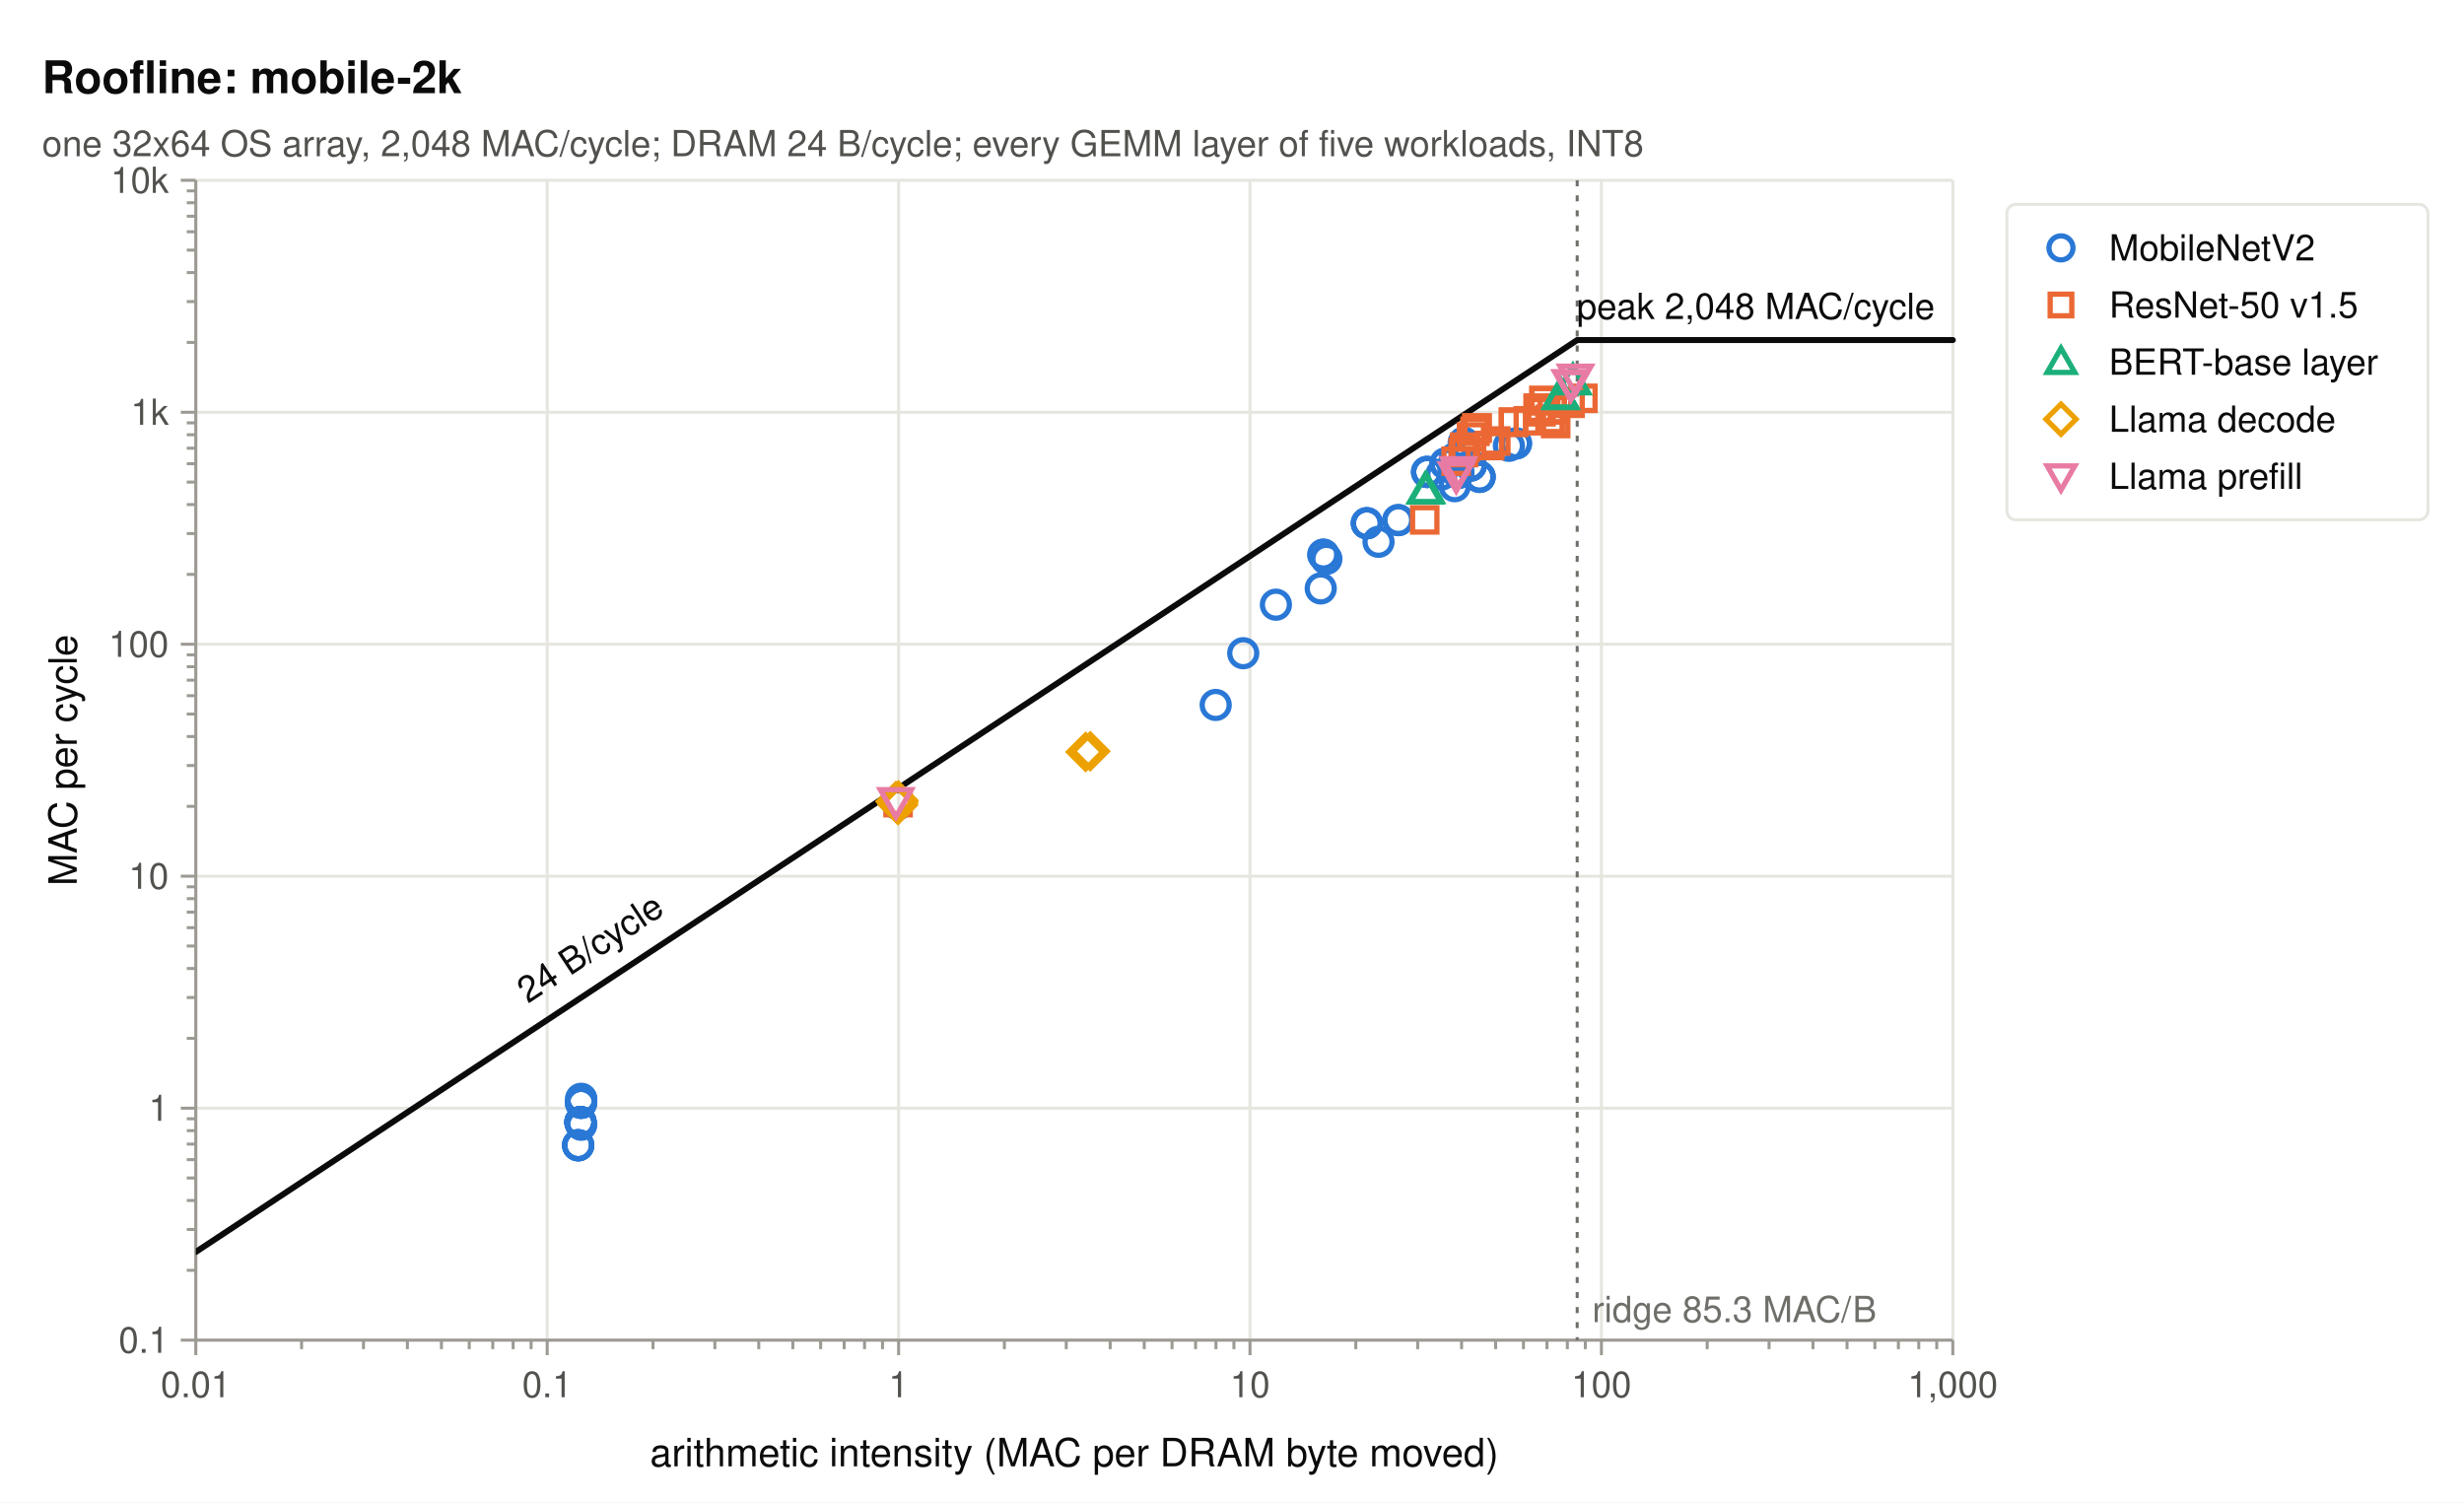
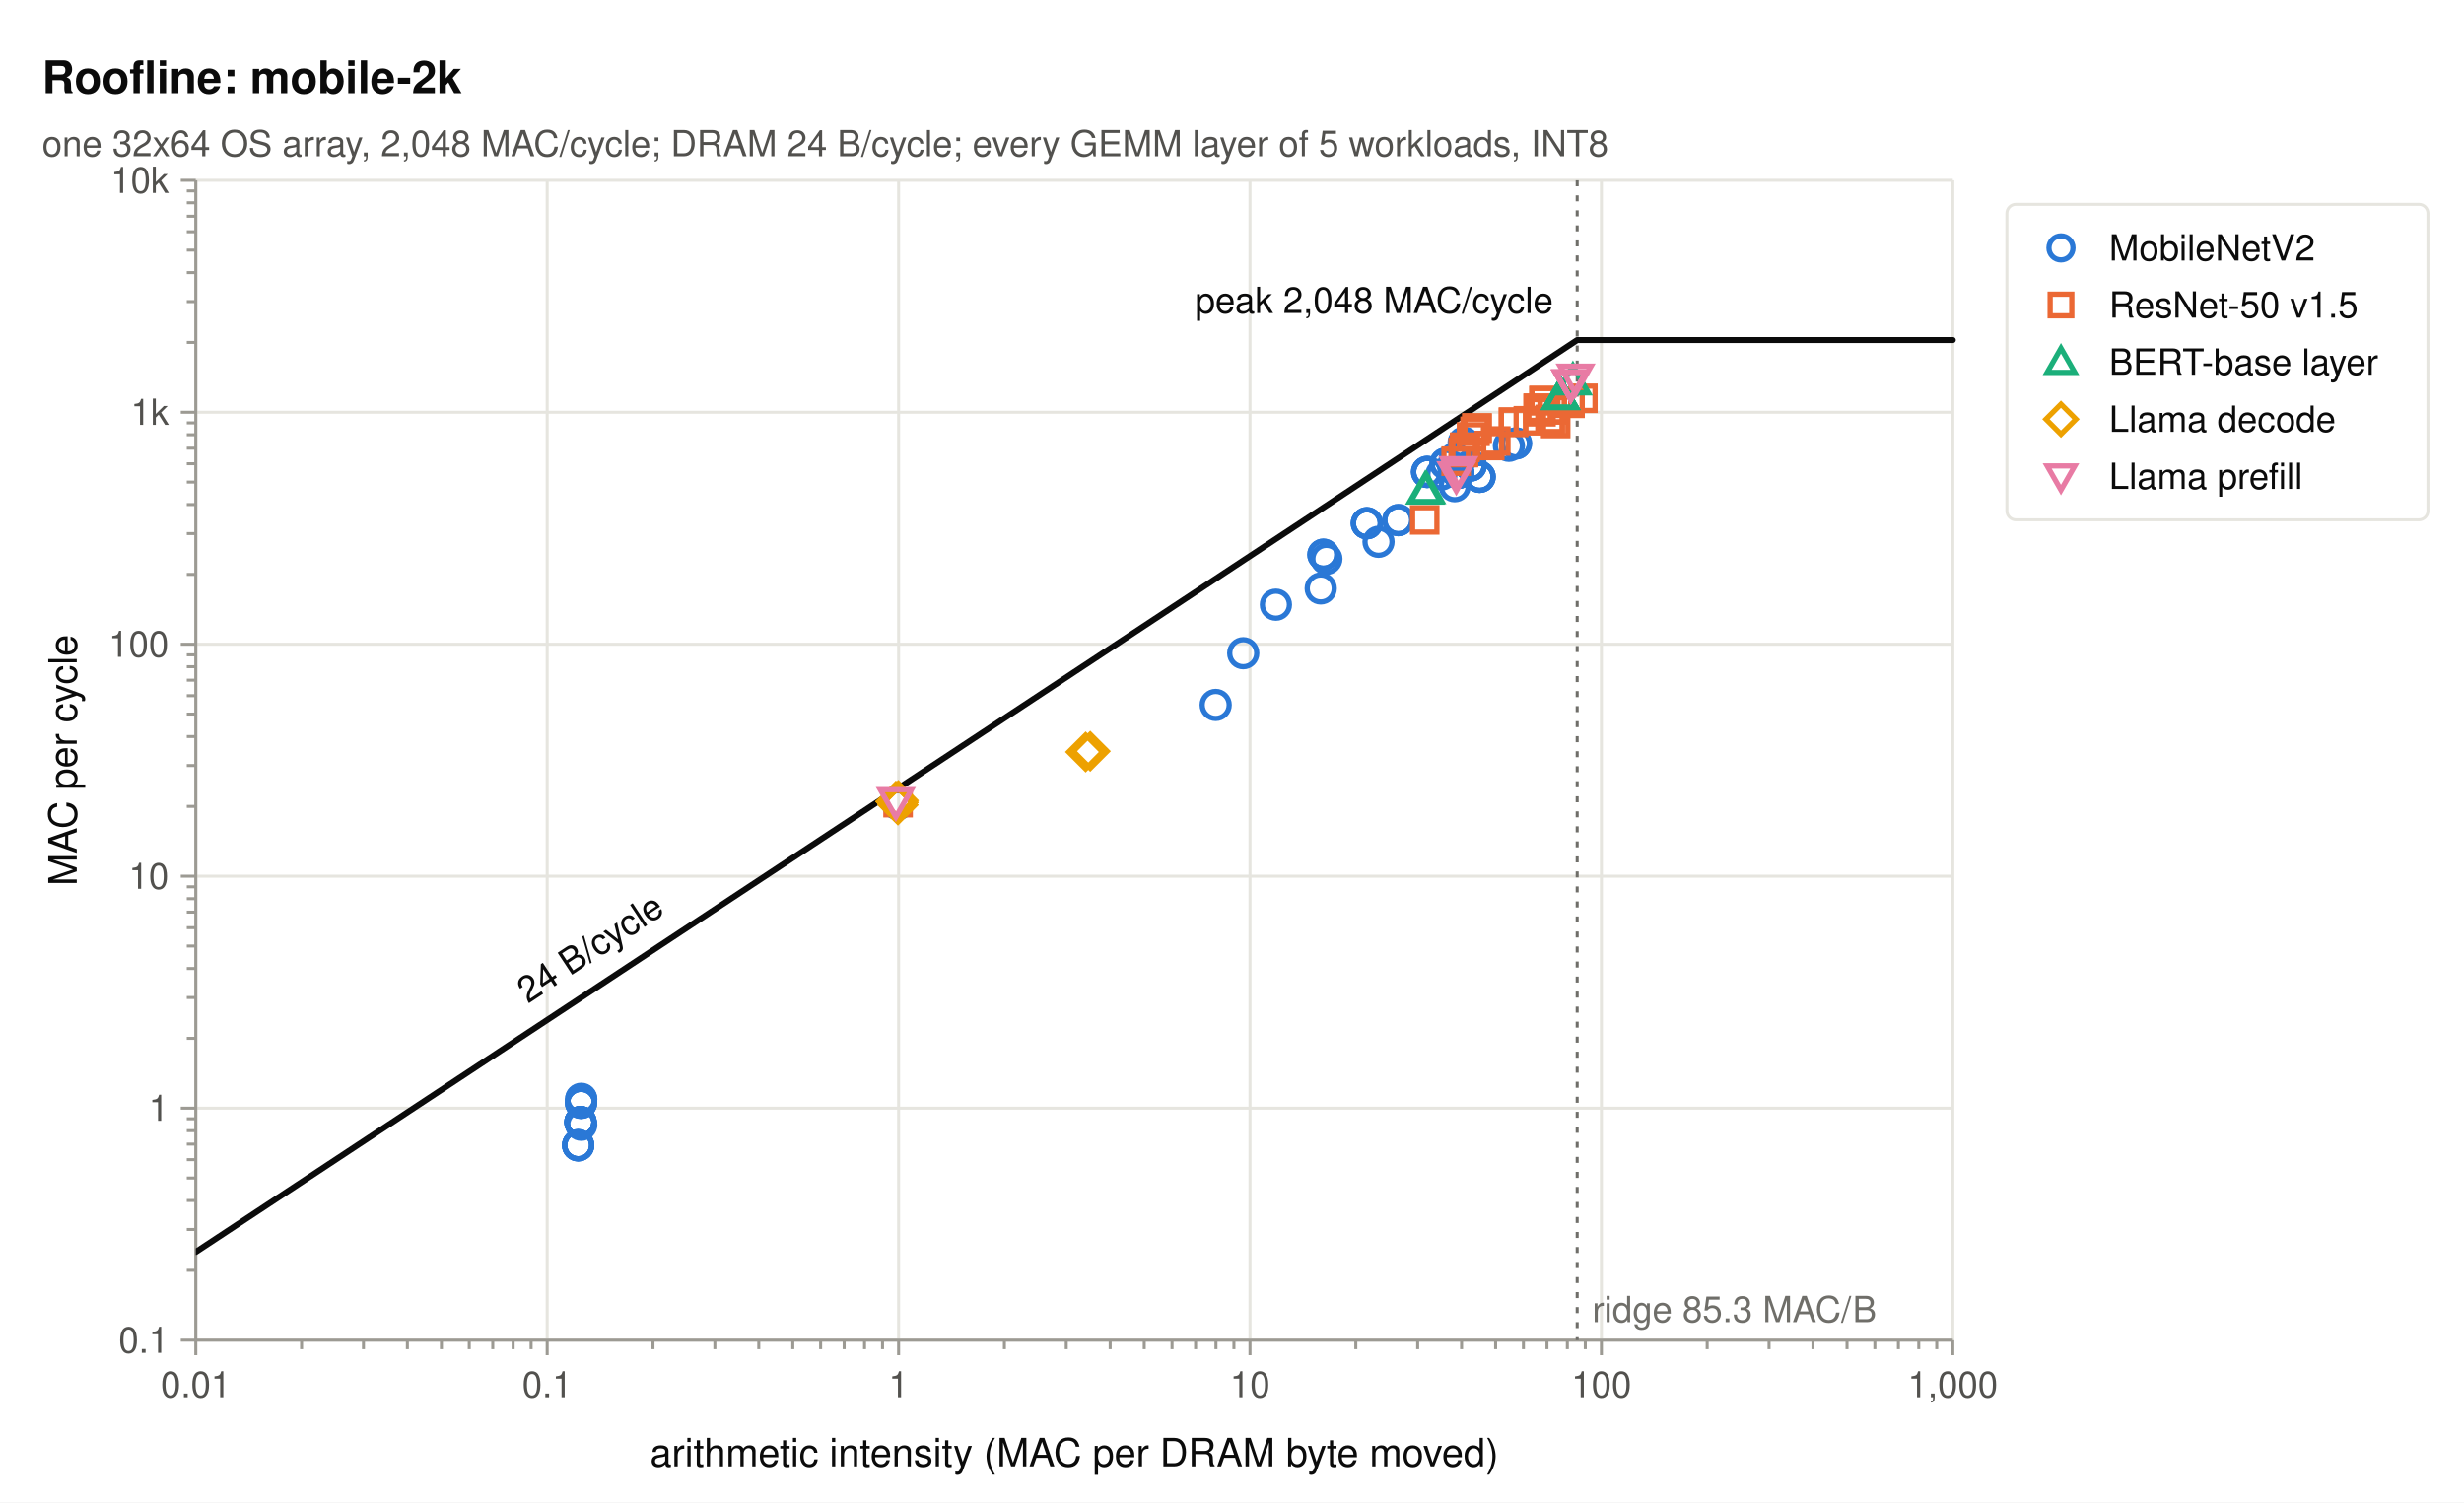
<svg xmlns="http://www.w3.org/2000/svg" width="820" height="500" viewBox="0 0 820 500" font-family="system-ui, -apple-system, 'Segoe UI', Helvetica, Arial, sans-serif">
  <rect width="820" height="500" fill="#ffffff" />
  <defs>
    <clipPath id="roofline-plot">
      <rect x="65.16" y="58" width="586.72" height="388" />
    </clipPath>
  </defs>
  <text x="14" y="31" font-size="15" fill="#0b0b0b" font-weight="600">Roofline: mobile-2k</text>
-   <text x="14" y="52" font-size="12" fill="#52514e">one 32x64 OS array, 2,048 MAC/cycle; DRAM 24 B/cycle; every GEMM layer of five workloads, INT8</text>
+   <text x="14" y="52" font-size="12" fill="#52514e">one 32x64 OS array, 2,048 MAC/cycle; DRAM 24 B/cycle; every GEMM layer of 5 workloads, INT8</text>
  <g stroke="#e6e5df" stroke-width="1" fill="none">
    <line x1="65.16" y1="446" x2="649.88" y2="446" />
    <line x1="65.16" y1="368.8" x2="649.88" y2="368.8" />
    <line x1="65.16" y1="291.6" x2="649.88" y2="291.6" />
    <line x1="65.16" y1="214.4" x2="649.88" y2="214.4" />
    <line x1="65.16" y1="137.2" x2="649.88" y2="137.2" />
    <line x1="65.16" y1="60" x2="649.88" y2="60" />
    <line x1="65.16" y1="60" x2="65.16" y2="446" />
    <line x1="182.1" y1="60" x2="182.1" y2="446" />
    <line x1="299.05" y1="60" x2="299.05" y2="446" />
    <line x1="415.99" y1="60" x2="415.99" y2="446" />
    <line x1="532.94" y1="60" x2="532.94" y2="446" />
    <line x1="649.88" y1="60" x2="649.88" y2="446" />
  </g>
  <g stroke="#9c9a93" stroke-width="1" fill="none">
    <line x1="65.16" y1="446" x2="649.88" y2="446" />
    <line x1="65.16" y1="60" x2="65.16" y2="446" />
    <line x1="100.36" y1="446" x2="100.36" y2="449" />
    <line x1="120.96" y1="446" x2="120.96" y2="449" />
    <line x1="135.57" y1="446" x2="135.57" y2="449" />
    <line x1="146.9" y1="446" x2="146.9" y2="449" />
    <line x1="156.16" y1="446" x2="156.16" y2="449" />
    <line x1="163.99" y1="446" x2="163.99" y2="449" />
    <line x1="170.77" y1="446" x2="170.77" y2="449" />
    <line x1="176.75" y1="446" x2="176.75" y2="449" />
    <line x1="217.31" y1="446" x2="217.31" y2="449" />
    <line x1="237.9" y1="446" x2="237.9" y2="449" />
    <line x1="252.51" y1="446" x2="252.51" y2="449" />
    <line x1="263.84" y1="446" x2="263.84" y2="449" />
    <line x1="273.1" y1="446" x2="273.1" y2="449" />
    <line x1="280.93" y1="446" x2="280.93" y2="449" />
    <line x1="287.71" y1="446" x2="287.71" y2="449" />
    <line x1="293.7" y1="446" x2="293.7" y2="449" />
    <line x1="334.25" y1="446" x2="334.25" y2="449" />
    <line x1="354.84" y1="446" x2="354.84" y2="449" />
    <line x1="369.46" y1="446" x2="369.46" y2="449" />
    <line x1="380.79" y1="446" x2="380.79" y2="449" />
    <line x1="390.05" y1="446" x2="390.05" y2="449" />
    <line x1="397.88" y1="446" x2="397.88" y2="449" />
    <line x1="404.66" y1="446" x2="404.66" y2="449" />
    <line x1="410.64" y1="446" x2="410.64" y2="449" />
    <line x1="451.2" y1="446" x2="451.2" y2="449" />
    <line x1="471.79" y1="446" x2="471.79" y2="449" />
    <line x1="486.4" y1="446" x2="486.4" y2="449" />
    <line x1="497.73" y1="446" x2="497.73" y2="449" />
    <line x1="506.99" y1="446" x2="506.99" y2="449" />
    <line x1="514.82" y1="446" x2="514.82" y2="449" />
    <line x1="521.6" y1="446" x2="521.6" y2="449" />
    <line x1="527.58" y1="446" x2="527.58" y2="449" />
    <line x1="568.14" y1="446" x2="568.14" y2="449" />
    <line x1="588.73" y1="446" x2="588.73" y2="449" />
    <line x1="603.34" y1="446" x2="603.34" y2="449" />
    <line x1="614.68" y1="446" x2="614.68" y2="449" />
    <line x1="623.94" y1="446" x2="623.94" y2="449" />
    <line x1="631.77" y1="446" x2="631.77" y2="449" />
    <line x1="638.55" y1="446" x2="638.55" y2="449" />
    <line x1="644.53" y1="446" x2="644.53" y2="449" />
    <line x1="62.16" y1="422.76" x2="65.16" y2="422.76" />
    <line x1="62.16" y1="409.17" x2="65.16" y2="409.17" />
    <line x1="62.16" y1="399.52" x2="65.16" y2="399.52" />
    <line x1="62.16" y1="392.04" x2="65.16" y2="392.04" />
    <line x1="62.16" y1="385.93" x2="65.16" y2="385.93" />
    <line x1="62.16" y1="380.76" x2="65.16" y2="380.76" />
    <line x1="62.16" y1="376.28" x2="65.16" y2="376.28" />
    <line x1="62.16" y1="372.33" x2="65.16" y2="372.33" />
    <line x1="62.16" y1="345.56" x2="65.16" y2="345.56" />
    <line x1="62.16" y1="331.97" x2="65.16" y2="331.97" />
    <line x1="62.16" y1="322.32" x2="65.16" y2="322.32" />
    <line x1="62.16" y1="314.84" x2="65.16" y2="314.84" />
    <line x1="62.16" y1="308.73" x2="65.16" y2="308.73" />
    <line x1="62.16" y1="303.56" x2="65.16" y2="303.56" />
    <line x1="62.16" y1="299.08" x2="65.16" y2="299.08" />
    <line x1="62.16" y1="295.13" x2="65.16" y2="295.13" />
    <line x1="62.16" y1="268.36" x2="65.16" y2="268.36" />
    <line x1="62.16" y1="254.77" x2="65.16" y2="254.77" />
    <line x1="62.16" y1="245.12" x2="65.16" y2="245.12" />
    <line x1="62.16" y1="237.64" x2="65.16" y2="237.64" />
    <line x1="62.16" y1="231.53" x2="65.16" y2="231.53" />
    <line x1="62.16" y1="226.36" x2="65.16" y2="226.36" />
    <line x1="62.16" y1="221.88" x2="65.16" y2="221.88" />
    <line x1="62.16" y1="217.93" x2="65.16" y2="217.93" />
    <line x1="62.16" y1="191.16" x2="65.16" y2="191.16" />
    <line x1="62.16" y1="177.57" x2="65.16" y2="177.57" />
    <line x1="62.16" y1="167.92" x2="65.16" y2="167.92" />
    <line x1="62.16" y1="160.44" x2="65.16" y2="160.44" />
    <line x1="62.16" y1="154.33" x2="65.16" y2="154.33" />
    <line x1="62.16" y1="149.16" x2="65.16" y2="149.16" />
    <line x1="62.16" y1="144.68" x2="65.16" y2="144.68" />
    <line x1="62.16" y1="140.73" x2="65.16" y2="140.73" />
    <line x1="62.16" y1="113.96" x2="65.16" y2="113.96" />
    <line x1="62.16" y1="100.37" x2="65.16" y2="100.37" />
    <line x1="62.16" y1="90.72" x2="65.16" y2="90.72" />
    <line x1="62.16" y1="83.24" x2="65.16" y2="83.24" />
    <line x1="62.16" y1="77.13" x2="65.16" y2="77.13" />
    <line x1="62.16" y1="71.96" x2="65.16" y2="71.96" />
    <line x1="62.16" y1="67.48" x2="65.16" y2="67.48" />
    <line x1="62.16" y1="63.53" x2="65.16" y2="63.53" />
    <line x1="65.16" y1="446" x2="65.16" y2="451" />
    <line x1="182.1" y1="446" x2="182.1" y2="451" />
    <line x1="299.05" y1="446" x2="299.05" y2="451" />
    <line x1="415.99" y1="446" x2="415.99" y2="451" />
    <line x1="532.94" y1="446" x2="532.94" y2="451" />
    <line x1="649.88" y1="446" x2="649.88" y2="451" />
    <line x1="60.16" y1="446" x2="65.16" y2="446" />
    <line x1="60.16" y1="368.8" x2="65.16" y2="368.8" />
    <line x1="60.16" y1="291.6" x2="65.16" y2="291.6" />
    <line x1="60.16" y1="214.4" x2="65.16" y2="214.4" />
    <line x1="60.16" y1="137.2" x2="65.16" y2="137.2" />
    <line x1="60.16" y1="60" x2="65.16" y2="60" />
  </g>
  <g style="font-variant-numeric: tabular-nums">
    <text x="65.16" y="465" font-size="12" fill="#52514e" text-anchor="middle">0.01</text>
    <text x="182.1" y="465" font-size="12" fill="#52514e" text-anchor="middle">0.1</text>
    <text x="299.05" y="465" font-size="12" fill="#52514e" text-anchor="middle">1</text>
    <text x="415.99" y="465" font-size="12" fill="#52514e" text-anchor="middle">10</text>
    <text x="532.94" y="465" font-size="12" fill="#52514e" text-anchor="middle">100</text>
    <text x="649.88" y="465" font-size="12" fill="#52514e" text-anchor="middle">1,000</text>
    <text x="56.16" y="450.2" font-size="12" fill="#52514e" text-anchor="end">0.1</text>
    <text x="56.16" y="373" font-size="12" fill="#52514e" text-anchor="end">1</text>
    <text x="56.16" y="295.8" font-size="12" fill="#52514e" text-anchor="end">10</text>
    <text x="56.16" y="218.6" font-size="12" fill="#52514e" text-anchor="end">100</text>
    <text x="56.16" y="141.4" font-size="12" fill="#52514e" text-anchor="end">1k</text>
    <text x="56.16" y="64.2" font-size="12" fill="#52514e" text-anchor="end">10k</text>
  </g>
  <text x="357.52" y="488" font-size="13" fill="#0b0b0b" text-anchor="middle">arithmetic intensity (MAC per DRAM byte moved)</text>
  <text x="21.2" y="253" font-size="13" fill="#0b0b0b" text-anchor="middle" dominant-baseline="middle" transform="rotate(-90 21.2 253)">MAC per cycle</text>
  <g clip-path="url(#roofline-plot)">
    <path d="M65.16,416.65 L524.88,113.17 L649.88,113.17" fill="none" stroke="#0b0b0b" stroke-width="2" stroke-linejoin="round" stroke-linecap="round" />
    <line x1="524.88" y1="60" x2="524.88" y2="446" stroke="#6f6e69" stroke-width="1" stroke-dasharray="2 3" />
    <circle cx="413.74" cy="217.39" r="4.5" fill="none" stroke="#2a78d6" stroke-width="1.75" />
    <circle cx="193.43" cy="374.32" r="4.5" fill="none" stroke="#2a78d6" stroke-width="1.75" />
    <circle cx="404.57" cy="234.61" r="4.5" fill="none" stroke="#2a78d6" stroke-width="1.75" />
    <circle cx="424.61" cy="201.24" r="4.5" fill="none" stroke="#2a78d6" stroke-width="1.75" />
    <circle cx="193.42" cy="365.88" r="4.5" fill="none" stroke="#2a78d6" stroke-width="1.75" />
    <circle cx="439.53" cy="195.83" r="4.5" fill="none" stroke="#2a78d6" stroke-width="1.75" />
    <circle cx="440.41" cy="184.6" r="4.5" fill="none" stroke="#2a78d6" stroke-width="1.75" />
    <circle cx="193.42" cy="365.68" r="4.5" fill="none" stroke="#2a78d6" stroke-width="1.75" />
    <circle cx="441.41" cy="185.99" r="4.5" fill="none" stroke="#2a78d6" stroke-width="1.75" />
    <circle cx="440.41" cy="184.6" r="4.5" fill="none" stroke="#2a78d6" stroke-width="1.75" />
    <circle cx="193.37" cy="367.03" r="4.5" fill="none" stroke="#2a78d6" stroke-width="1.75" />
    <circle cx="458.76" cy="180.31" r="4.5" fill="none" stroke="#2a78d6" stroke-width="1.75" />
    <circle cx="454.88" cy="174.14" r="4.5" fill="none" stroke="#2a78d6" stroke-width="1.75" />
    <circle cx="193.37" cy="367.01" r="4.5" fill="none" stroke="#2a78d6" stroke-width="1.75" />
    <circle cx="465.35" cy="173.1" r="4.5" fill="none" stroke="#2a78d6" stroke-width="1.75" />
    <circle cx="454.88" cy="174.14" r="4.5" fill="none" stroke="#2a78d6" stroke-width="1.75" />
    <circle cx="193.37" cy="367.01" r="4.5" fill="none" stroke="#2a78d6" stroke-width="1.75" />
    <circle cx="465.35" cy="173.1" r="4.5" fill="none" stroke="#2a78d6" stroke-width="1.75" />
    <circle cx="454.88" cy="174.14" r="4.5" fill="none" stroke="#2a78d6" stroke-width="1.75" />
    <circle cx="193.18" cy="373.53" r="4.5" fill="none" stroke="#2a78d6" stroke-width="1.75" />
    <circle cx="484.12" cy="161.81" r="4.5" fill="none" stroke="#2a78d6" stroke-width="1.75" />
    <circle cx="485.27" cy="157.37" r="4.5" fill="none" stroke="#2a78d6" stroke-width="1.75" />
    <circle cx="193.18" cy="373.45" r="4.5" fill="none" stroke="#2a78d6" stroke-width="1.75" />
    <circle cx="489.45" cy="154.91" r="4.5" fill="none" stroke="#2a78d6" stroke-width="1.75" />
    <circle cx="485.27" cy="157.37" r="4.5" fill="none" stroke="#2a78d6" stroke-width="1.75" />
    <circle cx="193.18" cy="373.45" r="4.5" fill="none" stroke="#2a78d6" stroke-width="1.75" />
    <circle cx="489.45" cy="154.91" r="4.5" fill="none" stroke="#2a78d6" stroke-width="1.75" />
    <circle cx="485.27" cy="157.37" r="4.5" fill="none" stroke="#2a78d6" stroke-width="1.75" />
    <circle cx="193.18" cy="373.45" r="4.5" fill="none" stroke="#2a78d6" stroke-width="1.75" />
    <circle cx="489.45" cy="154.91" r="4.5" fill="none" stroke="#2a78d6" stroke-width="1.75" />
    <circle cx="485.27" cy="157.37" r="4.5" fill="none" stroke="#2a78d6" stroke-width="1.75" />
    <circle cx="193.18" cy="373.45" r="4.5" fill="none" stroke="#2a78d6" stroke-width="1.75" />
    <circle cx="502.15" cy="148.37" r="4.5" fill="none" stroke="#2a78d6" stroke-width="1.75" />
    <circle cx="492.4" cy="158.69" r="4.5" fill="none" stroke="#2a78d6" stroke-width="1.75" />
    <circle cx="193.18" cy="373.42" r="4.5" fill="none" stroke="#2a78d6" stroke-width="1.75" />
    <circle cx="504.51" cy="147.58" r="4.5" fill="none" stroke="#2a78d6" stroke-width="1.75" />
    <circle cx="492.4" cy="158.69" r="4.5" fill="none" stroke="#2a78d6" stroke-width="1.75" />
    <circle cx="193.18" cy="373.42" r="4.5" fill="none" stroke="#2a78d6" stroke-width="1.75" />
    <circle cx="504.51" cy="147.58" r="4.5" fill="none" stroke="#2a78d6" stroke-width="1.75" />
    <circle cx="492.4" cy="158.69" r="4.5" fill="none" stroke="#2a78d6" stroke-width="1.75" />
    <circle cx="192.41" cy="381.16" r="4.5" fill="none" stroke="#2a78d6" stroke-width="1.75" />
    <circle cx="479.68" cy="157.92" r="4.5" fill="none" stroke="#2a78d6" stroke-width="1.75" />
    <circle cx="474.93" cy="157.07" r="4.5" fill="none" stroke="#2a78d6" stroke-width="1.75" />
    <circle cx="192.41" cy="381.13" r="4.5" fill="none" stroke="#2a78d6" stroke-width="1.75" />
    <circle cx="481.04" cy="154.28" r="4.5" fill="none" stroke="#2a78d6" stroke-width="1.75" />
    <circle cx="474.93" cy="157.07" r="4.5" fill="none" stroke="#2a78d6" stroke-width="1.75" />
    <circle cx="192.41" cy="381.13" r="4.5" fill="none" stroke="#2a78d6" stroke-width="1.75" />
    <circle cx="481.04" cy="154.28" r="4.5" fill="none" stroke="#2a78d6" stroke-width="1.75" />
    <circle cx="474.93" cy="157.07" r="4.5" fill="none" stroke="#2a78d6" stroke-width="1.75" />
    <circle cx="192.41" cy="381.13" r="4.5" fill="none" stroke="#2a78d6" stroke-width="1.75" />
    <circle cx="487.1" cy="147.28" r="4.5" fill="none" stroke="#2a78d6" stroke-width="1.75" />
    <circle cx="484.15" cy="152.54" r="4.5" fill="none" stroke="#2a78d6" stroke-width="1.75" />
    <circle cx="298.8" cy="267.66" r="4.5" fill="none" stroke="#2a78d6" stroke-width="1.75" />
    <rect x="480.54" y="149.43" width="8.1" height="8.1" fill="none" stroke="#eb6834" stroke-width="1.75" />
    <rect x="470.09" y="168.97" width="8.1" height="8.1" fill="none" stroke="#eb6834" stroke-width="1.75" />
    <rect x="499.63" y="136.46" width="8.1" height="8.1" fill="none" stroke="#eb6834" stroke-width="1.75" />
    <rect x="491.63" y="144.21" width="8.1" height="8.1" fill="none" stroke="#eb6834" stroke-width="1.75" />
    <rect x="491.63" y="144.21" width="8.1" height="8.1" fill="none" stroke="#eb6834" stroke-width="1.75" />
    <rect x="493.75" y="142.72" width="8.1" height="8.1" fill="none" stroke="#eb6834" stroke-width="1.75" />
    <rect x="499.63" y="136.46" width="8.1" height="8.1" fill="none" stroke="#eb6834" stroke-width="1.75" />
    <rect x="491.63" y="144.21" width="8.1" height="8.1" fill="none" stroke="#eb6834" stroke-width="1.75" />
    <rect x="518.45" y="130.17" width="8.1" height="8.1" fill="none" stroke="#eb6834" stroke-width="1.75" />
    <rect x="512.53" y="132.32" width="8.1" height="8.1" fill="none" stroke="#eb6834" stroke-width="1.75" />
    <rect x="511.83" y="135.59" width="8.1" height="8.1" fill="none" stroke="#eb6834" stroke-width="1.75" />
    <rect x="513.67" y="136.9" width="8.1" height="8.1" fill="none" stroke="#eb6834" stroke-width="1.75" />
    <rect x="522.72" y="128.5" width="8.1" height="8.1" fill="none" stroke="#eb6834" stroke-width="1.75" />
    <rect x="512.53" y="132.32" width="8.1" height="8.1" fill="none" stroke="#eb6834" stroke-width="1.75" />
    <rect x="511.83" y="135.59" width="8.1" height="8.1" fill="none" stroke="#eb6834" stroke-width="1.75" />
    <rect x="508.78" y="132.99" width="8.1" height="8.1" fill="none" stroke="#eb6834" stroke-width="1.75" />
    <rect x="509.8" y="129.27" width="8.1" height="8.1" fill="none" stroke="#eb6834" stroke-width="1.75" />
    <rect x="482.94" y="146.54" width="8.1" height="8.1" fill="none" stroke="#eb6834" stroke-width="1.75" />
    <rect x="504.56" y="135.98" width="8.1" height="8.1" fill="none" stroke="#eb6834" stroke-width="1.75" />
    <rect x="507.87" y="131.82" width="8.1" height="8.1" fill="none" stroke="#eb6834" stroke-width="1.75" />
    <rect x="509.8" y="129.27" width="8.1" height="8.1" fill="none" stroke="#eb6834" stroke-width="1.75" />
    <rect x="482.94" y="146.54" width="8.1" height="8.1" fill="none" stroke="#eb6834" stroke-width="1.75" />
    <rect x="507.87" y="131.82" width="8.1" height="8.1" fill="none" stroke="#eb6834" stroke-width="1.75" />
    <rect x="487.48" y="138.4" width="8.1" height="8.1" fill="none" stroke="#eb6834" stroke-width="1.75" />
    <rect x="483.43" y="144.81" width="8.1" height="8.1" fill="none" stroke="#eb6834" stroke-width="1.75" />
    <rect x="485.67" y="141.36" width="8.1" height="8.1" fill="none" stroke="#eb6834" stroke-width="1.75" />
    <rect x="486.83" y="139.49" width="8.1" height="8.1" fill="none" stroke="#eb6834" stroke-width="1.75" />
    <rect x="487.48" y="138.4" width="8.1" height="8.1" fill="none" stroke="#eb6834" stroke-width="1.75" />
    <rect x="483.43" y="144.81" width="8.1" height="8.1" fill="none" stroke="#eb6834" stroke-width="1.75" />
    <rect x="294.82" y="263.08" width="8.1" height="8.1" fill="none" stroke="#eb6834" stroke-width="1.75" />
    <polygon points="519.37,126.54 524.55,135.6 514.2,135.6" fill="none" stroke="#1baf7a" stroke-width="1.75" />
    <polygon points="519.37,126.54 524.55,135.6 514.2,135.6" fill="none" stroke="#1baf7a" stroke-width="1.75" />
    <polygon points="519.37,126.54 524.55,135.6 514.2,135.6" fill="none" stroke="#1baf7a" stroke-width="1.75" />
    <polygon points="474.28,158.02 479.45,167.08 469.1,167.08" fill="none" stroke="#1baf7a" stroke-width="1.75" />
    <polygon points="474.67,157.88 479.85,166.94 469.5,166.94" fill="none" stroke="#1baf7a" stroke-width="1.75" />
    <polygon points="519.37,126.54 524.55,135.6 514.2,135.6" fill="none" stroke="#1baf7a" stroke-width="1.75" />
    <polygon points="519.37,126.54 524.55,135.6 514.2,135.6" fill="none" stroke="#1baf7a" stroke-width="1.75" />
    <polygon points="523.45,121.68 528.62,130.73 518.27,130.73" fill="none" stroke="#1baf7a" stroke-width="1.75" />
    <polygon points="298.87,261.42 304.5,267.05 298.87,272.67 293.25,267.05" fill="none" stroke="#eda100" stroke-width="1.75" />
    <polygon points="298.83,262.23 304.45,267.86 298.83,273.48 293.2,267.86" fill="none" stroke="#eda100" stroke-width="1.75" />
    <polygon points="298.83,262.23 304.45,267.86 298.83,273.48 293.2,267.86" fill="none" stroke="#eda100" stroke-width="1.75" />
    <polygon points="361.29,244.63 366.91,250.25 361.29,255.88 355.66,250.25" fill="none" stroke="#eda100" stroke-width="1.75" />
    <polygon points="362.82,244.39 368.45,250.01 362.82,255.64 357.2,250.01" fill="none" stroke="#eda100" stroke-width="1.75" />
    <polygon points="298.87,261.42 304.5,267.05 298.87,272.67 293.25,267.05" fill="none" stroke="#eda100" stroke-width="1.75" />
    <polygon points="298.14,261.15 303.76,266.78 298.14,272.4 292.51,266.78" fill="none" stroke="#eda100" stroke-width="1.75" />
    <polygon points="298.14,261.15 303.76,266.78 298.14,272.4 292.51,266.78" fill="none" stroke="#eda100" stroke-width="1.75" />
    <polygon points="298.97,260.76 304.59,266.39 298.97,272.01 293.34,266.39" fill="none" stroke="#eda100" stroke-width="1.75" />
    <polygon points="298.14,261.06 303.76,266.69 298.14,272.31 292.51,266.69" fill="none" stroke="#eda100" stroke-width="1.75" />
    <polygon points="522.74,132.89 527.92,123.83 517.57,123.83" fill="none" stroke="#e87ba4" stroke-width="1.75" />
    <polygon points="522.74,132.89 527.92,123.83 517.57,123.83" fill="none" stroke="#e87ba4" stroke-width="1.75" />
    <polygon points="522.74,132.89 527.92,123.83 517.57,123.83" fill="none" stroke="#e87ba4" stroke-width="1.75" />
    <polygon points="484.64,163.39 489.82,154.33 479.47,154.33" fill="none" stroke="#e87ba4" stroke-width="1.75" />
    <polygon points="485.37,161.71 490.54,152.65 480.19,152.65" fill="none" stroke="#e87ba4" stroke-width="1.75" />
    <polygon points="522.74,132.89 527.92,123.83 517.57,123.83" fill="none" stroke="#e87ba4" stroke-width="1.75" />
    <polygon points="522.74,132.89 527.92,123.83 517.57,123.83" fill="none" stroke="#e87ba4" stroke-width="1.75" />
    <polygon points="522.74,132.89 527.92,123.83 517.57,123.83" fill="none" stroke="#e87ba4" stroke-width="1.75" />
    <polygon points="524.34,130.92 529.51,121.86 519.16,121.86" fill="none" stroke="#e87ba4" stroke-width="1.75" />
    <polygon points="298.14,271.86 303.31,262.8 292.96,262.8" fill="none" stroke="#e87ba4" stroke-width="1.75" />
  </g>
  <text x="529.88" y="440" font-size="12" fill="#6f6e69">ridge 85.3 MAC/B</text>
-   <text x="643.88" y="106.17" font-size="12" fill="#0b0b0b" text-anchor="end">peak 2,048 MAC/cycle</text>
+   <text x="516.88" y="104.17" font-size="12" fill="#0b0b0b" text-anchor="end">peak 2,048 MAC/cycle</text>
  <text x="198.67" y="318.93" font-size="12" fill="#0b0b0b" text-anchor="middle" transform="rotate(-33.43 198.67 318.93)">24 B/cycle</text>
  <g transform="translate(667.88,68)">
    <rect width="140.12" height="105" rx="3" fill="#ffffff" fill-opacity="0.92" stroke="#e6e5df" />
    <circle cx="18" cy="14.5" r="4" fill="none" stroke="#2a78d6" stroke-width="1.75" />
    <text x="34" y="18.7" font-size="12" fill="#0b0b0b">MobileNetV2</text>
    <rect x="14.4" y="29.9" width="7.2" height="7.2" fill="none" stroke="#eb6834" stroke-width="1.75" />
    <text x="34" y="37.7" font-size="12" fill="#0b0b0b">ResNet-50 v1.5</text>
    <polygon points="18,47.9 22.6,55.95 13.4,55.95" fill="none" stroke="#1baf7a" stroke-width="1.75" />
    <text x="34" y="56.7" font-size="12" fill="#0b0b0b">BERT-base layer</text>
    <polygon points="18,66.5 23,71.5 18,76.5 13,71.5" fill="none" stroke="#eda100" stroke-width="1.75" />
    <text x="34" y="75.7" font-size="12" fill="#0b0b0b">Llama decode</text>
    <polygon points="18,95.1 22.6,87.05 13.4,87.05" fill="none" stroke="#e87ba4" stroke-width="1.75" />
    <text x="34" y="94.7" font-size="12" fill="#0b0b0b">Llama prefill</text>
  </g>
</svg>
